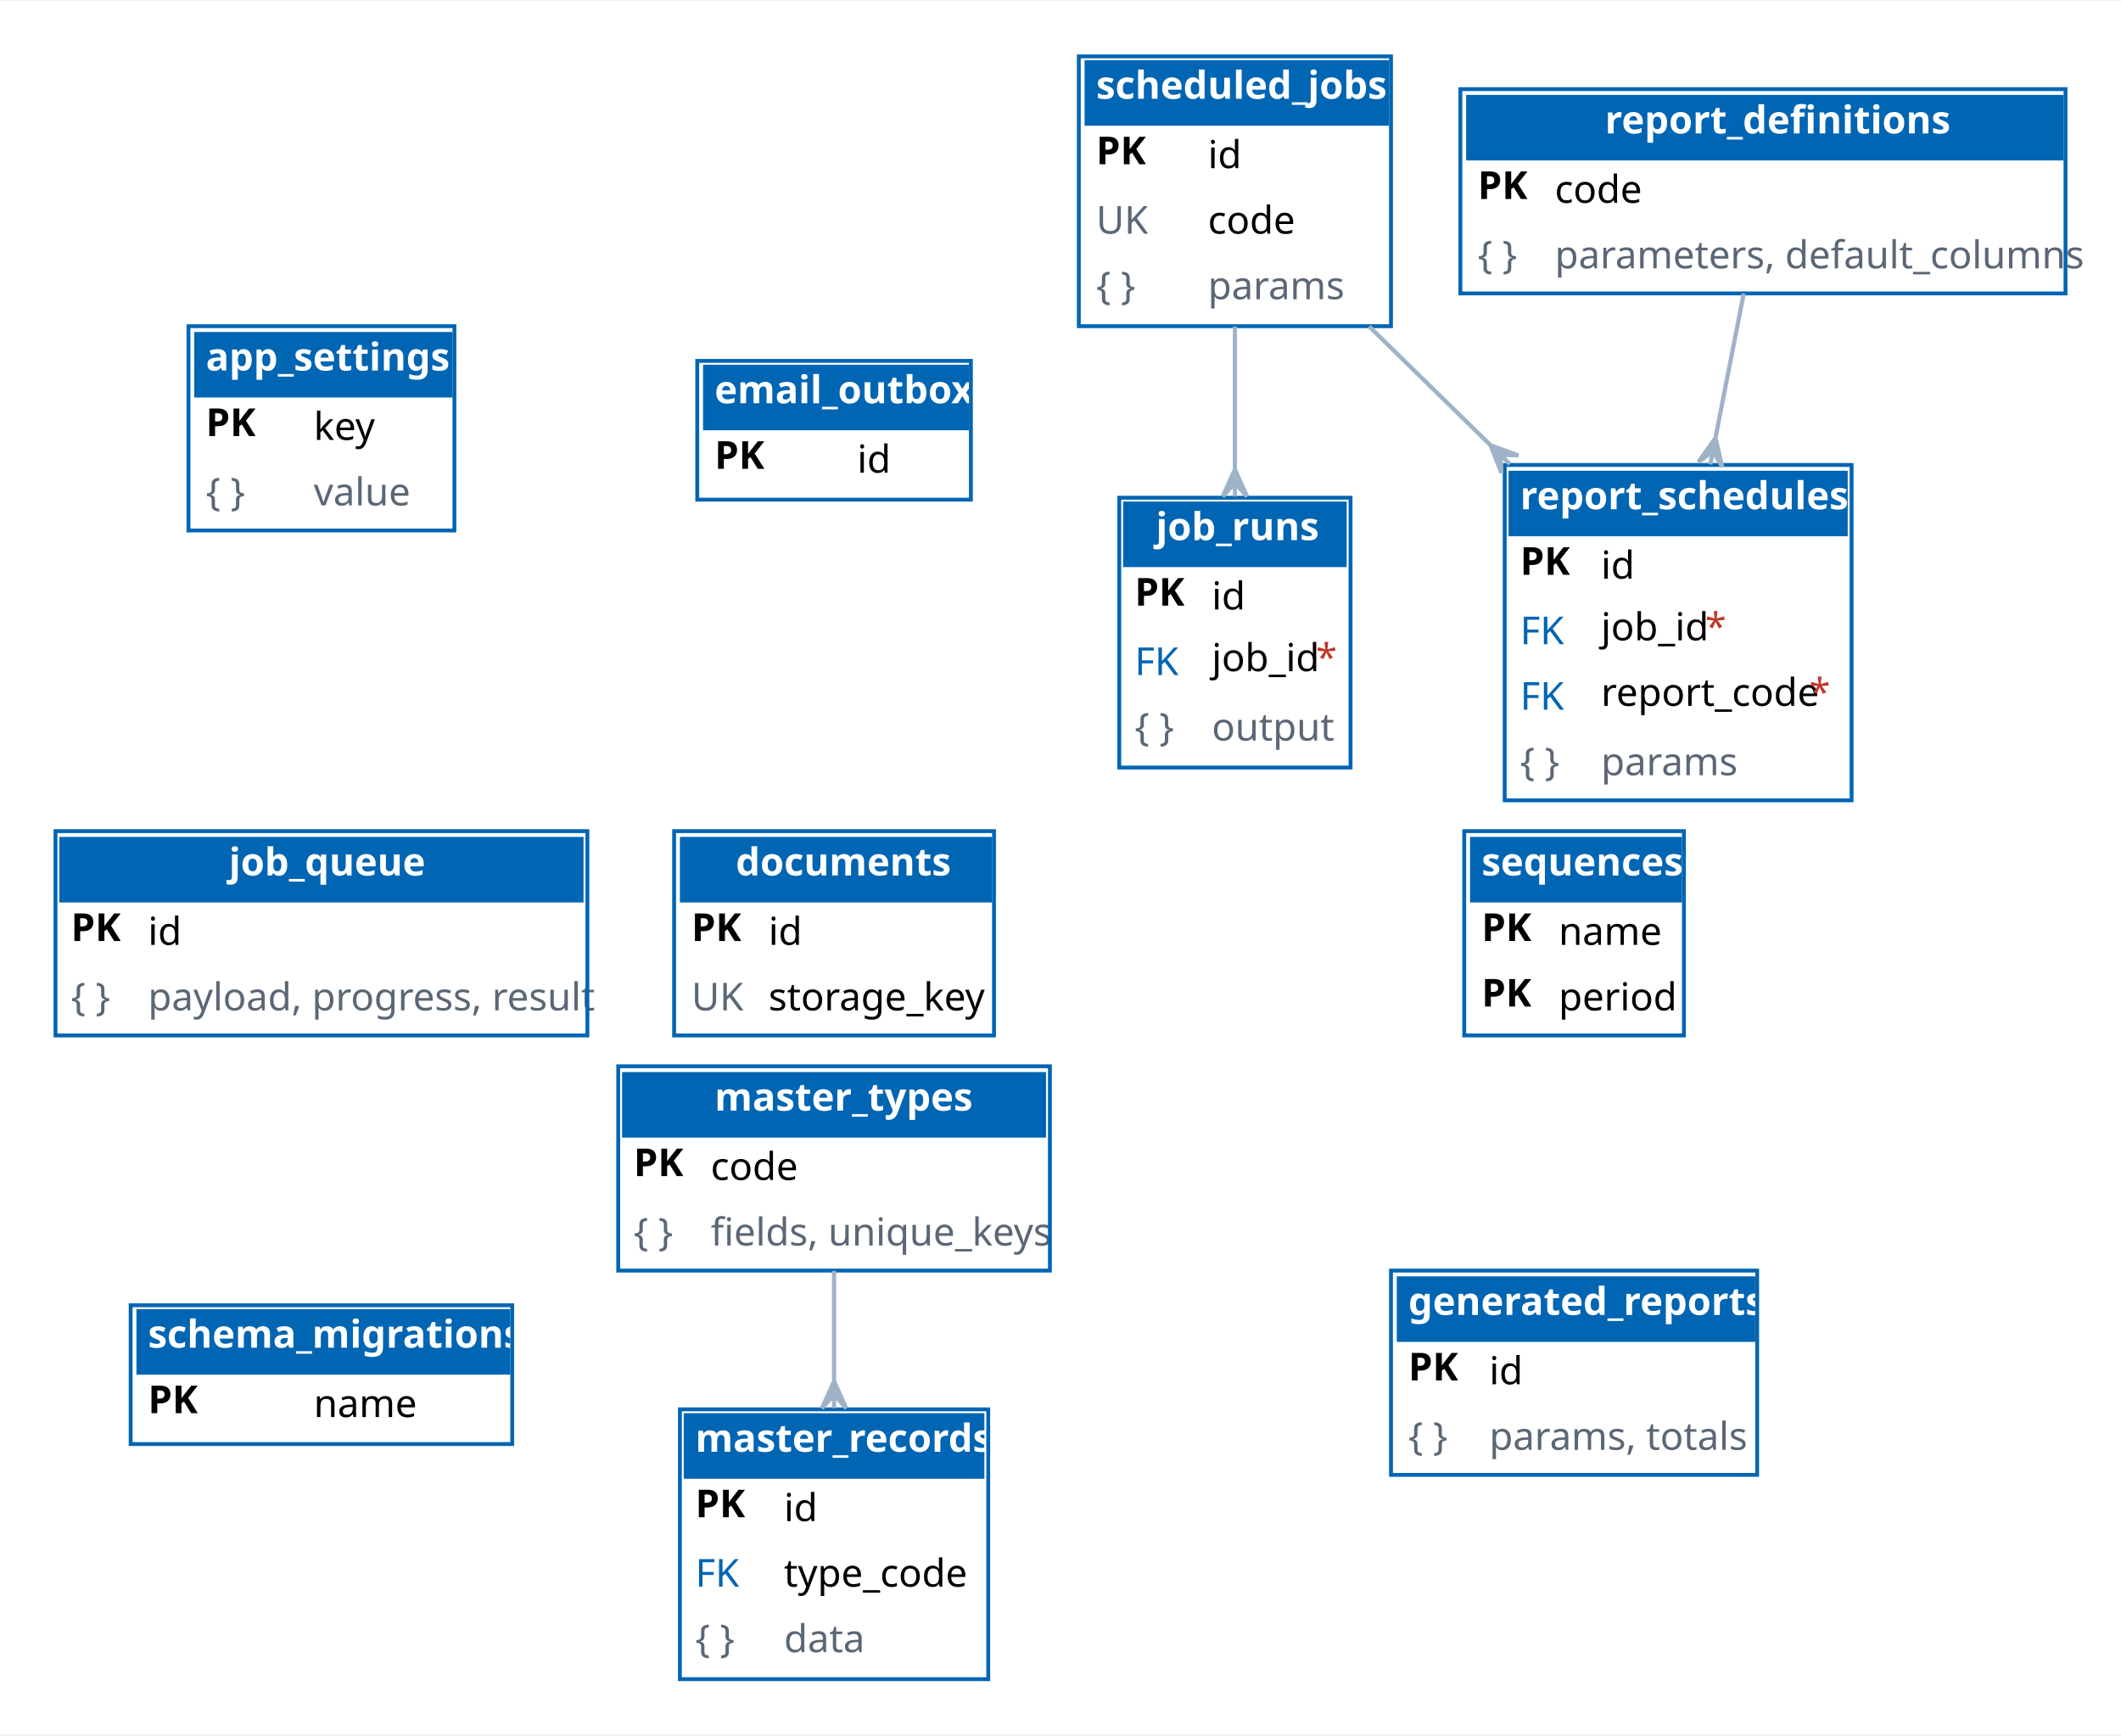
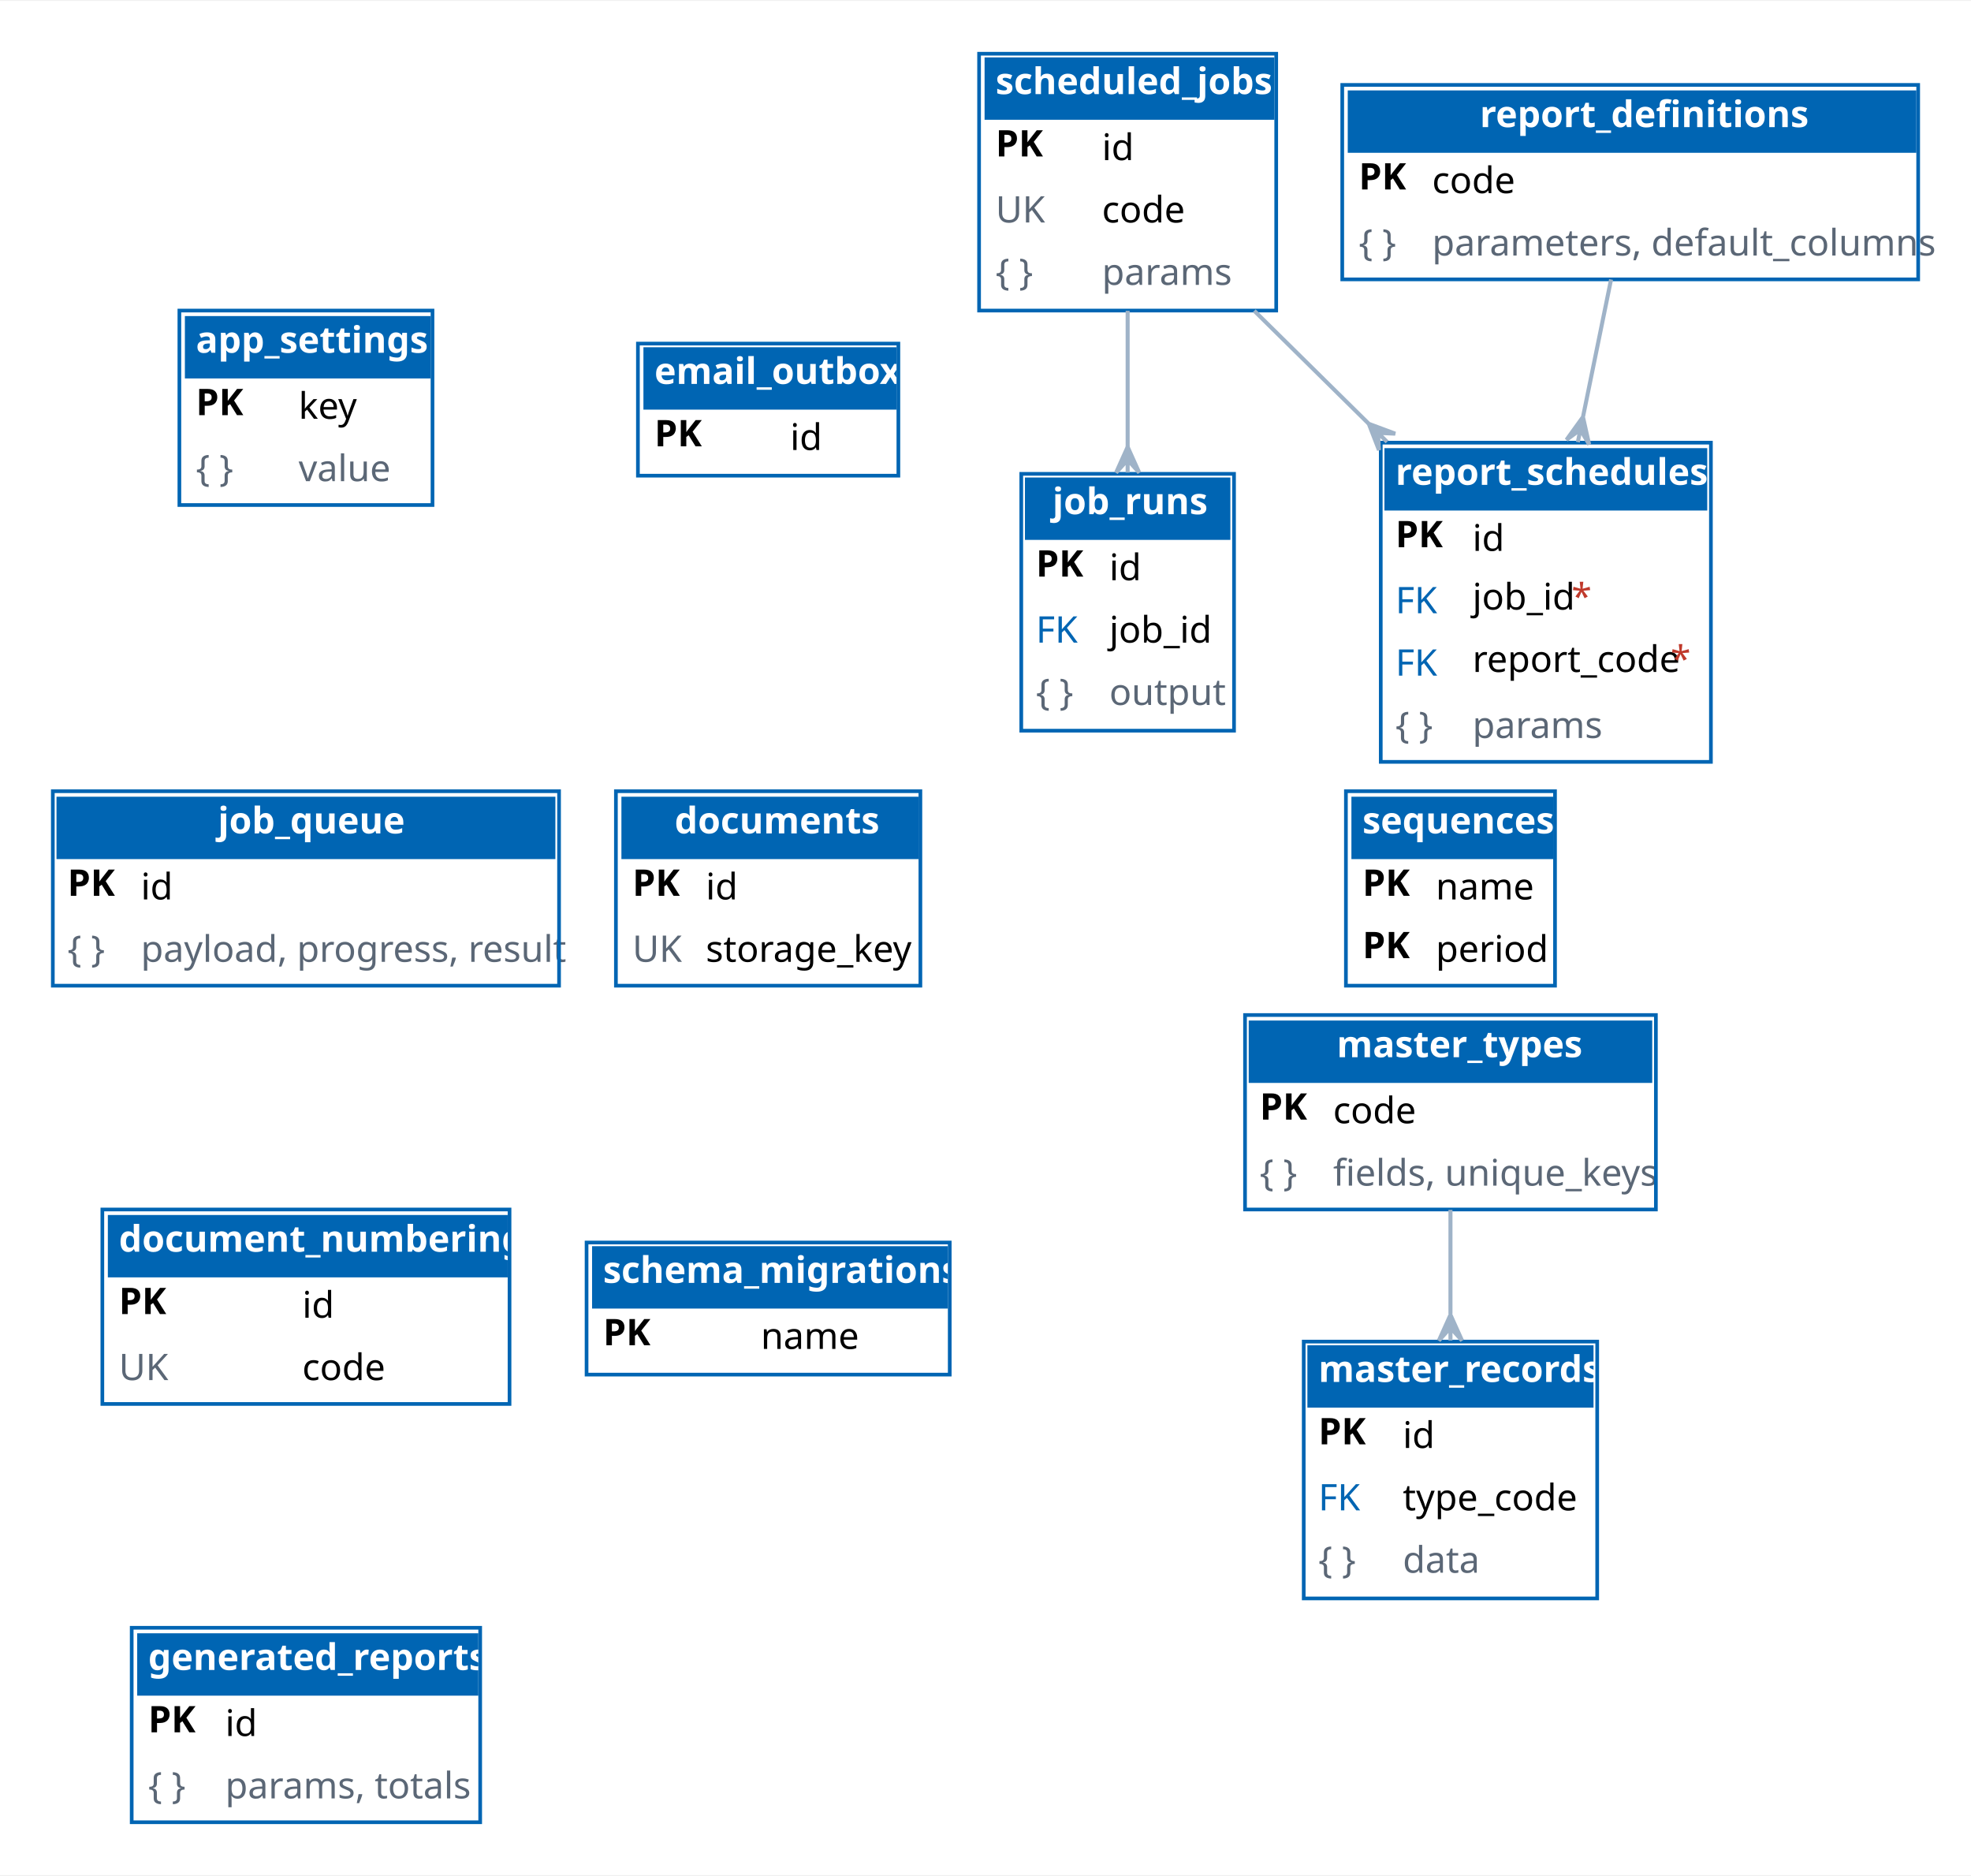
- <svg xmlns="http://www.w3.org/2000/svg" width="550pt" height="450pt" viewBox="0.00 0.00 550.30 449.80">
-   <g id="graph0" class="graph" transform="scale(1 1) rotate(0) translate(14.4 435.4)">
-     <polygon fill="white" stroke="transparent" points="-14.4,14.4 -14.4,-435.4 535.9,-435.4 535.9,14.4 -14.4,14.4" />
+ <svg xmlns="http://www.w3.org/2000/svg" width="537pt" height="511pt" viewBox="0.00 0.00 537.30 510.80">
+   <g id="graph0" class="graph" transform="scale(1 1) rotate(0) translate(14.4 496.4)">
+     <polygon fill="white" stroke="transparent" points="-14.4,14.4 -14.4,-496.4 522.9,-496.4 522.9,14.4 -14.4,14.4" />
    <g id="node1" class="node">
-       <polygon fill="#0065b3" stroke="transparent" points="36,-332.5 36,-349.5 103,-349.5 103,-332.5 36,-332.5" />
-       <text text-anchor="start" x="39" y="-339.5" font-family="Nunito" font-weight="bold" font-size="10.00" fill="white">app_settings</text>
-       <text text-anchor="start" x="39" y="-322.5" font-family="Nunito" font-weight="bold" font-size="10.00">PK</text>
-       <text text-anchor="start" x="67" y="-321.5" font-family="Nunito" font-size="10.00">key</text>
-       <text text-anchor="start" x="39" y="-304.5" font-family="Nunito" font-size="10.00" fill="#5b6776">{ }</text>
-       <text text-anchor="start" x="67" y="-304.5" font-family="Nunito" font-size="10.00" fill="#5b6776">value</text>
-       <polygon fill="none" stroke="#0065b3" points="34.5,-298 34.5,-351 103.5,-351 103.5,-298 34.5,-298" />
+       <polygon fill="#0065b3" stroke="transparent" points="36,-393.5 36,-410.5 103,-410.5 103,-393.5 36,-393.5" />
+       <text text-anchor="start" x="39" y="-400.5" font-family="Nunito" font-weight="bold" font-size="10.00" fill="white">app_settings</text>
+       <text text-anchor="start" x="39" y="-383.5" font-family="Nunito" font-weight="bold" font-size="10.00">PK</text>
+       <text text-anchor="start" x="67" y="-382.5" font-family="Nunito" font-size="10.00">key</text>
+       <text text-anchor="start" x="39" y="-365.5" font-family="Nunito" font-size="10.00" fill="#5b6776">{ }</text>
+       <text text-anchor="start" x="67" y="-365.5" font-family="Nunito" font-size="10.00" fill="#5b6776">value</text>
+       <polygon fill="none" stroke="#0065b3" points="34.5,-359 34.5,-412 103.5,-412 103.5,-359 34.5,-359" />
    </g>
    <g id="node2" class="node">
-       <polygon fill="#0065b3" stroke="transparent" points="168,-324 168,-341 237,-341 237,-324 168,-324" />
-       <text text-anchor="start" x="171" y="-331" font-family="Nunito" font-weight="bold" font-size="10.00" fill="white">email_outbox</text>
-       <text text-anchor="start" x="171" y="-314" font-family="Nunito" font-weight="bold" font-size="10.00">PK</text>
-       <text text-anchor="start" x="208" y="-313" font-family="Nunito" font-size="10.00">id</text>
-       <polygon fill="none" stroke="#0065b3" points="166.5,-306 166.5,-342 237.5,-342 237.5,-306 166.5,-306" />
+       <polygon fill="#0065b3" stroke="transparent" points="161,-385 161,-402 230,-402 230,-385 161,-385" />
+       <text text-anchor="start" x="164" y="-392" font-family="Nunito" font-weight="bold" font-size="10.00" fill="white">email_outbox</text>
+       <text text-anchor="start" x="164" y="-375" font-family="Nunito" font-weight="bold" font-size="10.00">PK</text>
+       <text text-anchor="start" x="201" y="-374" font-family="Nunito" font-size="10.00">id</text>
+       <polygon fill="none" stroke="#0065b3" points="159.5,-367 159.5,-403 230.5,-403 230.5,-367 159.5,-367" />
    </g>
    <g id="node3" class="node">
-       <polygon fill="#0065b3" stroke="transparent" points="267,-403 267,-420 346,-420 346,-403 267,-403" />
-       <text text-anchor="start" x="270" y="-410" font-family="Nunito" font-weight="bold" font-size="10.00" fill="white">scheduled_jobs</text>
-       <text text-anchor="start" x="270" y="-393" font-family="Nunito" font-weight="bold" font-size="10.00">PK</text>
-       <text text-anchor="start" x="299" y="-392" font-family="Nunito" font-size="10.00">id</text>
-       <text text-anchor="start" x="270" y="-375" font-family="Nunito" font-size="10.00" fill="#5b6776">UK</text>
-       <text text-anchor="start" x="299" y="-375" font-family="Nunito" font-size="10.00">code</text>
-       <text text-anchor="start" x="270" y="-358" font-family="Nunito" font-size="10.00" fill="#5b6776">{ }</text>
-       <text text-anchor="start" x="299" y="-358" font-family="Nunito" font-size="10.00" fill="#5b6776">params</text>
-       <polygon fill="none" stroke="#0065b3" points="265.5,-351 265.5,-421 346.5,-421 346.5,-351 265.5,-351" />
+       <polygon fill="#0065b3" stroke="transparent" points="254,-464 254,-481 333,-481 333,-464 254,-464" />
+       <text text-anchor="start" x="257" y="-471" font-family="Nunito" font-weight="bold" font-size="10.00" fill="white">scheduled_jobs</text>
+       <text text-anchor="start" x="257" y="-454" font-family="Nunito" font-weight="bold" font-size="10.00">PK</text>
+       <text text-anchor="start" x="286" y="-453" font-family="Nunito" font-size="10.00">id</text>
+       <text text-anchor="start" x="257" y="-436" font-family="Nunito" font-size="10.00" fill="#5b6776">UK</text>
+       <text text-anchor="start" x="286" y="-436" font-family="Nunito" font-size="10.00">code</text>
+       <text text-anchor="start" x="257" y="-419" font-family="Nunito" font-size="10.00" fill="#5b6776">{ }</text>
+       <text text-anchor="start" x="286" y="-419" font-family="Nunito" font-size="10.00" fill="#5b6776">params</text>
+       <polygon fill="none" stroke="#0065b3" points="252.5,-412 252.5,-482 333.5,-482 333.5,-412 252.5,-412" />
    </g>
    <g id="node4" class="node">
-       <polygon fill="#0065b3" stroke="transparent" points="277,-288.5 277,-305.5 335,-305.5 335,-288.5 277,-288.5" />
-       <text text-anchor="start" x="285.5" y="-295.5" font-family="Nunito" font-weight="bold" font-size="10.00" fill="white">job_runs</text>
-       <text text-anchor="start" x="280" y="-278.5" font-family="Nunito" font-weight="bold" font-size="10.00">PK</text>
-       <text text-anchor="start" x="300" y="-277.5" font-family="Nunito" font-size="10.00">id</text>
-       <text text-anchor="start" x="280" y="-260.5" font-family="Nunito" font-size="10.00" fill="#0065b3">FK</text>
-       <text text-anchor="start" x="300" y="-261.5" font-family="Nunito" font-size="10.00">job_id</text>
-       <text text-anchor="start" x="327" y="-261.5" font-family="Nunito" font-size="10.00" fill="#c0392b">*</text>
-       <text text-anchor="start" x="280" y="-243.5" font-family="Nunito" font-size="10.00" fill="#5b6776">{ }</text>
-       <text text-anchor="start" x="300" y="-243.5" font-family="Nunito" font-size="10.00" fill="#5b6776">output</text>
-       <polygon fill="none" stroke="#0065b3" points="276,-236.5 276,-306.5 336,-306.5 336,-236.5 276,-236.5" />
+       <polygon fill="#0065b3" stroke="transparent" points="265,-349.5 265,-366.5 321,-366.5 321,-349.5 265,-349.5" />
+       <text text-anchor="start" x="272.5" y="-356.5" font-family="Nunito" font-weight="bold" font-size="10.00" fill="white">job_runs</text>
+       <text text-anchor="start" x="268" y="-339.5" font-family="Nunito" font-weight="bold" font-size="10.00">PK</text>
+       <text text-anchor="start" x="288" y="-338.5" font-family="Nunito" font-size="10.00">id</text>
+       <text text-anchor="start" x="268" y="-321.5" font-family="Nunito" font-size="10.00" fill="#0065b3">FK</text>
+       <text text-anchor="start" x="288" y="-321.5" font-family="Nunito" font-size="10.00">job_id</text>
+       <text text-anchor="start" x="268" y="-304.5" font-family="Nunito" font-size="10.00" fill="#5b6776">{ }</text>
+       <text text-anchor="start" x="288" y="-304.5" font-family="Nunito" font-size="10.00" fill="#5b6776">output</text>
+       <polygon fill="none" stroke="#0065b3" points="264,-297.5 264,-367.5 322,-367.5 322,-297.5 264,-297.5" />
    </g>
    <g id="edge3" class="edge">
-       <path fill="none" stroke="#9fb3c8" stroke-width="1.1" d="M306,-350.94C306,-339.26 306,-326.07 306,-313.87" />
-       <polygon fill="#9fb3c8" stroke="#9fb3c8" stroke-width="1.1" points="306,-313.83 309.15,-306.83 306,-310.33 306,-306.83 306,-306.83 306,-306.83 306,-310.33 302.85,-306.83 306,-313.83 306,-313.83" />
+       <path fill="none" stroke="#9fb3c8" stroke-width="1.1" d="M293,-411.94C293,-400.26 293,-387.07 293,-374.87" />
+       <polygon fill="#9fb3c8" stroke="#9fb3c8" stroke-width="1.1" points="293,-374.83 296.15,-367.83 293,-371.33 293,-367.83 293,-367.83 293,-367.83 293,-371.33 289.85,-367.83 293,-374.83 293,-374.83" />
+     </g>
+     <g id="node13" class="node">
+       <polygon fill="#0065b3" stroke="transparent" points="363,-357.5 363,-374.5 451,-374.5 451,-357.5 363,-357.5" />
+       <text text-anchor="start" x="366" y="-364.5" font-family="Nunito" font-weight="bold" font-size="10.00" fill="white">report_schedules</text>
+       <text text-anchor="start" x="366" y="-347.5" font-family="Nunito" font-weight="bold" font-size="10.00">PK</text>
+       <text text-anchor="start" x="387" y="-346.5" font-family="Nunito" font-size="10.00">id</text>
+       <text text-anchor="start" x="366" y="-329.5" font-family="Nunito" font-size="10.00" fill="#0065b3">FK</text>
+       <text text-anchor="start" x="387" y="-330.5" font-family="Nunito" font-size="10.00">job_id</text>
+       <text text-anchor="start" x="414" y="-330.5" font-family="Nunito" font-size="10.00" fill="#c0392b">*</text>
+       <text text-anchor="start" x="366" y="-312.5" font-family="Nunito" font-size="10.00" fill="#0065b3">FK</text>
+       <text text-anchor="start" x="387" y="-313.5" font-family="Nunito" font-size="10.00">report_code</text>
+       <text text-anchor="start" x="441" y="-313.5" font-family="Nunito" font-size="10.00" fill="#c0392b">*</text>
+       <text text-anchor="start" x="366" y="-295.5" font-family="Nunito" font-size="10.00" fill="#5b6776">{ }</text>
+       <text text-anchor="start" x="387" y="-295.5" font-family="Nunito" font-size="10.00" fill="#5b6776">params</text>
+       <polygon fill="none" stroke="#0065b3" points="362,-289 362,-376 452,-376 452,-289 362,-289" />
+     </g>
+     <g id="edge4" class="edge">
+       <path fill="none" stroke="#9fb3c8" stroke-width="1.1" d="M327.51,-411.94C337.31,-402.27 348.17,-391.56 358.63,-381.24" />
+       <polygon fill="#9fb3c8" stroke="#9fb3c8" stroke-width="1.1" points="358.74,-381.13 365.94,-378.45 361.23,-378.67 363.72,-376.21 363.72,-376.21 363.72,-376.21 361.23,-378.67 361.51,-373.97 358.74,-381.13 358.74,-381.13" />
+     </g>
+     <g id="node5" class="node">
+       <polygon fill="#0065b3" stroke="transparent" points="1,-262.5 1,-279.5 137,-279.5 137,-262.5 1,-262.5" />
+       <text text-anchor="start" x="45" y="-269.5" font-family="Nunito" font-weight="bold" font-size="10.00" fill="white">job_queue</text>
+       <text text-anchor="start" x="4" y="-252.5" font-family="Nunito" font-weight="bold" font-size="10.00">PK</text>
+       <text text-anchor="start" x="24" y="-251.5" font-family="Nunito" font-size="10.00">id</text>
+       <text text-anchor="start" x="4" y="-234.5" font-family="Nunito" font-size="10.00" fill="#5b6776">{ }</text>
+       <text text-anchor="start" x="24" y="-234.5" font-family="Nunito" font-size="10.00" fill="#5b6776">payload, progress, result</text>
+       <polygon fill="none" stroke="#0065b3" points="0,-228 0,-281 138,-281 138,-228 0,-228" />
+     </g>
+     <g id="node6" class="node">
+       <polygon fill="#0065b3" stroke="transparent" points="155,-262.5 155,-279.5 236,-279.5 236,-262.5 155,-262.5" />
+       <text text-anchor="start" x="169.5" y="-269.5" font-family="Nunito" font-weight="bold" font-size="10.00" fill="white">documents</text>
+       <text text-anchor="start" x="158" y="-252.5" font-family="Nunito" font-weight="bold" font-size="10.00">PK</text>
+       <text text-anchor="start" x="178" y="-251.5" font-family="Nunito" font-size="10.00">id</text>
+       <text text-anchor="start" x="158" y="-234.5" font-family="Nunito" font-size="10.00" fill="#5b6776">UK</text>
+       <text text-anchor="start" x="178" y="-234.5" font-family="Nunito" font-size="10.00">storage_key</text>
+       <polygon fill="none" stroke="#0065b3" points="153.5,-228 153.5,-281 236.5,-281 236.5,-228 153.5,-228" />
+     </g>
+     <g id="node7" class="node">
+       <polygon fill="#0065b3" stroke="transparent" points="354,-262.5 354,-279.5 409,-279.5 409,-262.5 354,-262.5" />
+       <text text-anchor="start" x="357" y="-269.5" font-family="Nunito" font-weight="bold" font-size="10.00" fill="white">sequences</text>
+       <text text-anchor="start" x="357" y="-252.5" font-family="Nunito" font-weight="bold" font-size="10.00">PK</text>
+       <text text-anchor="start" x="377" y="-251.5" font-family="Nunito" font-size="10.00">name</text>
+       <text text-anchor="start" x="357" y="-235.5" font-family="Nunito" font-weight="bold" font-size="10.00">PK</text>
+       <text text-anchor="start" x="377" y="-234.5" font-family="Nunito" font-size="10.00">period</text>
+       <polygon fill="none" stroke="#0065b3" points="352.5,-228 352.5,-281 409.5,-281 409.5,-228 352.5,-228" />
+     </g>
+     <g id="node8" class="node">
+       <polygon fill="#0065b3" stroke="transparent" points="15,-148.5 15,-165.5 124,-165.5 124,-148.5 15,-148.5" />
+       <text text-anchor="start" x="18" y="-155.5" font-family="Nunito" font-weight="bold" font-size="10.00" fill="white">document_numbering</text>
+       <text text-anchor="start" x="18" y="-138.5" font-family="Nunito" font-weight="bold" font-size="10.00">PK</text>
+       <text text-anchor="start" x="68" y="-137.5" font-family="Nunito" font-size="10.00">id</text>
+       <text text-anchor="start" x="18" y="-120.5" font-family="Nunito" font-size="10.00" fill="#5b6776">UK</text>
+       <text text-anchor="start" x="68" y="-120.5" font-family="Nunito" font-size="10.00">code</text>
+       <polygon fill="none" stroke="#0065b3" points="13.5,-114 13.5,-167 124.5,-167 124.5,-114 13.5,-114" />
+     </g>
+     <g id="node9" class="node">
+       <polygon fill="#0065b3" stroke="transparent" points="147,-140 147,-157 244,-157 244,-140 147,-140" />
+       <text text-anchor="start" x="150" y="-147" font-family="Nunito" font-weight="bold" font-size="10.00" fill="white">schema_migrations</text>
+       <text text-anchor="start" x="150" y="-130" font-family="Nunito" font-weight="bold" font-size="10.00">PK</text>
+       <text text-anchor="start" x="193" y="-129" font-family="Nunito" font-size="10.00">name</text>
+       <polygon fill="none" stroke="#0065b3" points="145.5,-122 145.5,-158 244.5,-158 244.5,-122 145.5,-122" />
+     </g>
+     <g id="node10" class="node">
+       <polygon fill="#0065b3" stroke="transparent" points="326,-201.5 326,-218.5 436,-218.5 436,-201.5 326,-201.5" />
+       <text text-anchor="start" x="350" y="-208.5" font-family="Nunito" font-weight="bold" font-size="10.00" fill="white">master_types</text>
+       <text text-anchor="start" x="329" y="-191.5" font-family="Nunito" font-weight="bold" font-size="10.00">PK</text>
+       <text text-anchor="start" x="349" y="-190.5" font-family="Nunito" font-size="10.00">code</text>
+       <text text-anchor="start" x="329" y="-173.5" font-family="Nunito" font-size="10.00" fill="#5b6776">{ }</text>
+       <text text-anchor="start" x="349" y="-173.5" font-family="Nunito" font-size="10.00" fill="#5b6776">fields, unique_keys</text>
+       <polygon fill="none" stroke="#0065b3" points="325,-167 325,-220 437,-220 437,-167 325,-167" />
+     </g>
+     <g id="node11" class="node">
+       <polygon fill="#0065b3" stroke="transparent" points="342,-113 342,-130 420,-130 420,-113 342,-113" />
+       <text text-anchor="start" x="345" y="-120" font-family="Nunito" font-weight="bold" font-size="10.00" fill="white">master_records</text>
+       <text text-anchor="start" x="345" y="-103" font-family="Nunito" font-weight="bold" font-size="10.00">PK</text>
+       <text text-anchor="start" x="368" y="-102" font-family="Nunito" font-size="10.00">id</text>
+       <text text-anchor="start" x="345" y="-85" font-family="Nunito" font-size="10.00" fill="#0065b3">FK</text>
+       <text text-anchor="start" x="368" y="-85" font-family="Nunito" font-size="10.00">type_code</text>
+       <text text-anchor="start" x="345" y="-68" font-family="Nunito" font-size="10.00" fill="#5b6776">{ }</text>
+       <text text-anchor="start" x="368" y="-68" font-family="Nunito" font-size="10.00" fill="#5b6776">data</text>
+       <polygon fill="none" stroke="#0065b3" points="341,-61 341,-131 421,-131 421,-61 341,-61" />
+     </g>
+     <g id="edge1" class="edge">
+       <path fill="none" stroke="#9fb3c8" stroke-width="1.1" d="M381,-166.91C381,-158.19 381,-148.21 381,-138.57" />
+       <polygon fill="#9fb3c8" stroke="#9fb3c8" stroke-width="1.1" points="381,-138.29 384.15,-131.29 381,-134.79 381,-131.29 381,-131.29 381,-131.29 381,-134.79 377.85,-131.29 381,-138.29 381,-138.29" />
    </g>
    <g id="node12" class="node">
-       <polygon fill="#0065b3" stroke="transparent" points="377,-296.5 377,-313.5 465,-313.5 465,-296.5 377,-296.5" />
-       <text text-anchor="start" x="380" y="-303.5" font-family="Nunito" font-weight="bold" font-size="10.00" fill="white">report_schedules</text>
-       <text text-anchor="start" x="380" y="-286.5" font-family="Nunito" font-weight="bold" font-size="10.00">PK</text>
-       <text text-anchor="start" x="401" y="-285.5" font-family="Nunito" font-size="10.00">id</text>
-       <text text-anchor="start" x="380" y="-268.5" font-family="Nunito" font-size="10.00" fill="#0065b3">FK</text>
-       <text text-anchor="start" x="401" y="-269.5" font-family="Nunito" font-size="10.00">job_id</text>
-       <text text-anchor="start" x="428" y="-269.5" font-family="Nunito" font-size="10.00" fill="#c0392b">*</text>
-       <text text-anchor="start" x="380" y="-251.5" font-family="Nunito" font-size="10.00" fill="#0065b3">FK</text>
-       <text text-anchor="start" x="401" y="-252.5" font-family="Nunito" font-size="10.00">report_code</text>
-       <text text-anchor="start" x="455" y="-252.5" font-family="Nunito" font-size="10.00" fill="#c0392b">*</text>
-       <text text-anchor="start" x="380" y="-234.5" font-family="Nunito" font-size="10.00" fill="#5b6776">{ }</text>
-       <text text-anchor="start" x="401" y="-234.5" font-family="Nunito" font-size="10.00" fill="#5b6776">params</text>
-       <polygon fill="none" stroke="#0065b3" points="376,-228 376,-315 466,-315 466,-228 376,-228" />
-     </g>
-     <g id="edge4" class="edge">
-       <path fill="none" stroke="#9fb3c8" stroke-width="1.1" d="M340.82,-350.94C350.7,-341.27 361.65,-330.56 372.2,-320.24" />
-       <polygon fill="#9fb3c8" stroke="#9fb3c8" stroke-width="1.1" points="372.34,-320.1 379.55,-317.46 374.84,-317.66 377.34,-315.21 377.34,-315.21 377.34,-315.21 374.84,-317.66 375.14,-312.96 372.34,-320.1 372.34,-320.1" />
-     </g>
-     <g id="node5" class="node">
-       <polygon fill="#0065b3" stroke="transparent" points="1,-201.5 1,-218.5 137,-218.5 137,-201.5 1,-201.5" />
-       <text text-anchor="start" x="45" y="-208.5" font-family="Nunito" font-weight="bold" font-size="10.00" fill="white">job_queue</text>
-       <text text-anchor="start" x="4" y="-191.5" font-family="Nunito" font-weight="bold" font-size="10.00">PK</text>
-       <text text-anchor="start" x="24" y="-190.5" font-family="Nunito" font-size="10.00">id</text>
-       <text text-anchor="start" x="4" y="-173.5" font-family="Nunito" font-size="10.00" fill="#5b6776">{ }</text>
-       <text text-anchor="start" x="24" y="-173.5" font-family="Nunito" font-size="10.00" fill="#5b6776">payload, progress, result</text>
-       <polygon fill="none" stroke="#0065b3" points="0,-167 0,-220 138,-220 138,-167 0,-167" />
-     </g>
-     <g id="node6" class="node">
-       <polygon fill="#0065b3" stroke="transparent" points="162,-201.5 162,-218.5 243,-218.5 243,-201.5 162,-201.5" />
-       <text text-anchor="start" x="176.5" y="-208.5" font-family="Nunito" font-weight="bold" font-size="10.00" fill="white">documents</text>
-       <text text-anchor="start" x="165" y="-191.5" font-family="Nunito" font-weight="bold" font-size="10.00">PK</text>
-       <text text-anchor="start" x="185" y="-190.5" font-family="Nunito" font-size="10.00">id</text>
-       <text text-anchor="start" x="165" y="-173.5" font-family="Nunito" font-size="10.00" fill="#5b6776">UK</text>
-       <text text-anchor="start" x="185" y="-173.5" font-family="Nunito" font-size="10.00">storage_key</text>
-       <polygon fill="none" stroke="#0065b3" points="160.5,-167 160.5,-220 243.5,-220 243.5,-167 160.5,-167" />
-     </g>
-     <g id="node7" class="node">
-       <polygon fill="#0065b3" stroke="transparent" points="367,-201.5 367,-218.5 422,-218.5 422,-201.5 367,-201.5" />
-       <text text-anchor="start" x="370" y="-208.5" font-family="Nunito" font-weight="bold" font-size="10.00" fill="white">sequences</text>
-       <text text-anchor="start" x="370" y="-191.5" font-family="Nunito" font-weight="bold" font-size="10.00">PK</text>
-       <text text-anchor="start" x="390" y="-190.5" font-family="Nunito" font-size="10.00">name</text>
-       <text text-anchor="start" x="370" y="-174.5" font-family="Nunito" font-weight="bold" font-size="10.00">PK</text>
-       <text text-anchor="start" x="390" y="-173.5" font-family="Nunito" font-size="10.00">period</text>
-       <polygon fill="none" stroke="#0065b3" points="365.5,-167 365.5,-220 422.5,-220 422.5,-167 365.5,-167" />
-     </g>
-     <g id="node8" class="node">
-       <polygon fill="#0065b3" stroke="transparent" points="21,-79 21,-96 118,-96 118,-79 21,-79" />
-       <text text-anchor="start" x="24" y="-86" font-family="Nunito" font-weight="bold" font-size="10.00" fill="white">schema_migrations</text>
-       <text text-anchor="start" x="24" y="-69" font-family="Nunito" font-weight="bold" font-size="10.00">PK</text>
-       <text text-anchor="start" x="67" y="-68" font-family="Nunito" font-size="10.00">name</text>
-       <polygon fill="none" stroke="#0065b3" points="19.5,-61 19.5,-97 118.5,-97 118.5,-61 19.5,-61" />
-     </g>
-     <g id="node9" class="node">
-       <polygon fill="#0065b3" stroke="transparent" points="147,-140.5 147,-157.5 257,-157.5 257,-140.5 147,-140.5" />
-       <text text-anchor="start" x="171" y="-147.5" font-family="Nunito" font-weight="bold" font-size="10.00" fill="white">master_types</text>
-       <text text-anchor="start" x="150" y="-130.5" font-family="Nunito" font-weight="bold" font-size="10.00">PK</text>
-       <text text-anchor="start" x="170" y="-129.5" font-family="Nunito" font-size="10.00">code</text>
-       <text text-anchor="start" x="150" y="-112.5" font-family="Nunito" font-size="10.00" fill="#5b6776">{ }</text>
-       <text text-anchor="start" x="170" y="-112.5" font-family="Nunito" font-size="10.00" fill="#5b6776">fields, unique_keys</text>
-       <polygon fill="none" stroke="#0065b3" points="146,-106 146,-159 258,-159 258,-106 146,-106" />
-     </g>
-     <g id="node10" class="node">
-       <polygon fill="#0065b3" stroke="transparent" points="163,-52 163,-69 241,-69 241,-52 163,-52" />
-       <text text-anchor="start" x="166" y="-59" font-family="Nunito" font-weight="bold" font-size="10.00" fill="white">master_records</text>
-       <text text-anchor="start" x="166" y="-42" font-family="Nunito" font-weight="bold" font-size="10.00">PK</text>
-       <text text-anchor="start" x="189" y="-41" font-family="Nunito" font-size="10.00">id</text>
-       <text text-anchor="start" x="166" y="-24" font-family="Nunito" font-size="10.00" fill="#0065b3">FK</text>
-       <text text-anchor="start" x="189" y="-24" font-family="Nunito" font-size="10.00">type_code</text>
-       <text text-anchor="start" x="166" y="-7" font-family="Nunito" font-size="10.00" fill="#5b6776">{ }</text>
-       <text text-anchor="start" x="189" y="-7" font-family="Nunito" font-size="10.00" fill="#5b6776">data</text>
-       <polygon fill="none" stroke="#0065b3" points="162,0 162,-70 242,-70 242,0 162,0" />
-     </g>
-     <g id="edge1" class="edge">
-       <path fill="none" stroke="#9fb3c8" stroke-width="1.1" d="M202,-105.91C202,-97.19 202,-87.21 202,-77.57" />
-       <polygon fill="#9fb3c8" stroke="#9fb3c8" stroke-width="1.1" points="202,-77.29 205.15,-70.29 202,-73.79 202,-70.29 202,-70.29 202,-70.29 202,-73.79 198.85,-70.29 202,-77.29 202,-77.29" />
-     </g>
-     <g id="node11" class="node">
-       <polygon fill="#0065b3" stroke="transparent" points="366,-394 366,-411 521,-411 521,-394 366,-394" />
-       <text text-anchor="start" x="402" y="-401" font-family="Nunito" font-weight="bold" font-size="10.00" fill="white">report_definitions</text>
-       <text text-anchor="start" x="369" y="-384" font-family="Nunito" font-weight="bold" font-size="10.00">PK</text>
-       <text text-anchor="start" x="389" y="-383" font-family="Nunito" font-size="10.00">code</text>
-       <text text-anchor="start" x="369" y="-366" font-family="Nunito" font-size="10.00" fill="#5b6776">{ }</text>
-       <text text-anchor="start" x="389" y="-366" font-family="Nunito" font-size="10.00" fill="#5b6776">parameters, default_columns</text>
-       <polygon fill="none" stroke="#0065b3" points="364.5,-359.5 364.5,-412.5 521.5,-412.5 521.5,-359.5 364.5,-359.5" />
+       <polygon fill="#0065b3" stroke="transparent" points="353,-455 353,-472 508,-472 508,-455 353,-455" />
+       <text text-anchor="start" x="389" y="-462" font-family="Nunito" font-weight="bold" font-size="10.00" fill="white">report_definitions</text>
+       <text text-anchor="start" x="356" y="-445" font-family="Nunito" font-weight="bold" font-size="10.00">PK</text>
+       <text text-anchor="start" x="376" y="-444" font-family="Nunito" font-size="10.00">code</text>
+       <text text-anchor="start" x="356" y="-427" font-family="Nunito" font-size="10.00" fill="#5b6776">{ }</text>
+       <text text-anchor="start" x="376" y="-427" font-family="Nunito" font-size="10.00" fill="#5b6776">parameters, default_columns</text>
+       <polygon fill="none" stroke="#0065b3" points="351.5,-420.5 351.5,-473.5 508.5,-473.5 508.5,-420.5 351.5,-420.5" />
    </g>
    <g id="edge2" class="edge">
-       <path fill="none" stroke="#9fb3c8" stroke-width="1.1" d="M438.01,-359.47C435.85,-348.42 433.24,-335.09 430.72,-322.22" />
-       <polygon fill="#9fb3c8" stroke="#9fb3c8" stroke-width="1.1" points="430.68,-322.01 432.43,-314.53 430.01,-318.57 429.34,-315.14 429.34,-315.14 429.34,-315.14 430.01,-318.57 426.25,-315.74 430.68,-322.01 430.68,-322.01" />
+       <path fill="none" stroke="#9fb3c8" stroke-width="1.1" d="M424.78,-420.47C422.52,-409.42 419.8,-396.09 417.17,-383.22" />
+       <polygon fill="#9fb3c8" stroke="#9fb3c8" stroke-width="1.1" points="417.12,-383 418.8,-375.51 416.42,-379.57 415.72,-376.14 415.72,-376.14 415.72,-376.14 416.42,-379.57 412.63,-376.77 417.12,-383 417.12,-383" />
    </g>
-     <g id="node13" class="node">
-       <polygon fill="#0065b3" stroke="transparent" points="348,-87.5 348,-104.5 441,-104.5 441,-87.5 348,-87.5" />
-       <text text-anchor="start" x="351" y="-94.5" font-family="Nunito" font-weight="bold" font-size="10.00" fill="white">generated_reports</text>
-       <text text-anchor="start" x="351" y="-77.5" font-family="Nunito" font-weight="bold" font-size="10.00">PK</text>
-       <text text-anchor="start" x="372" y="-76.5" font-family="Nunito" font-size="10.00">id</text>
-       <text text-anchor="start" x="351" y="-59.5" font-family="Nunito" font-size="10.00" fill="#5b6776">{ }</text>
-       <text text-anchor="start" x="372" y="-59.5" font-family="Nunito" font-size="10.00" fill="#5b6776">params, totals</text>
-       <polygon fill="none" stroke="#0065b3" points="346.5,-53 346.5,-106 441.5,-106 441.5,-53 346.5,-53" />
+     <g id="node14" class="node">
+       <polygon fill="#0065b3" stroke="transparent" points="23,-34.5 23,-51.5 116,-51.5 116,-34.5 23,-34.5" />
+       <text text-anchor="start" x="26" y="-41.5" font-family="Nunito" font-weight="bold" font-size="10.00" fill="white">generated_reports</text>
+       <text text-anchor="start" x="26" y="-24.5" font-family="Nunito" font-weight="bold" font-size="10.00">PK</text>
+       <text text-anchor="start" x="47" y="-23.5" font-family="Nunito" font-size="10.00">id</text>
+       <text text-anchor="start" x="26" y="-6.5" font-family="Nunito" font-size="10.00" fill="#5b6776">{ }</text>
+       <text text-anchor="start" x="47" y="-6.5" font-family="Nunito" font-size="10.00" fill="#5b6776">params, totals</text>
+       <polygon fill="none" stroke="#0065b3" points="21.5,0 21.5,-53 116.5,-53 116.5,0 21.5,0" />
    </g>
  </g>
</svg>
